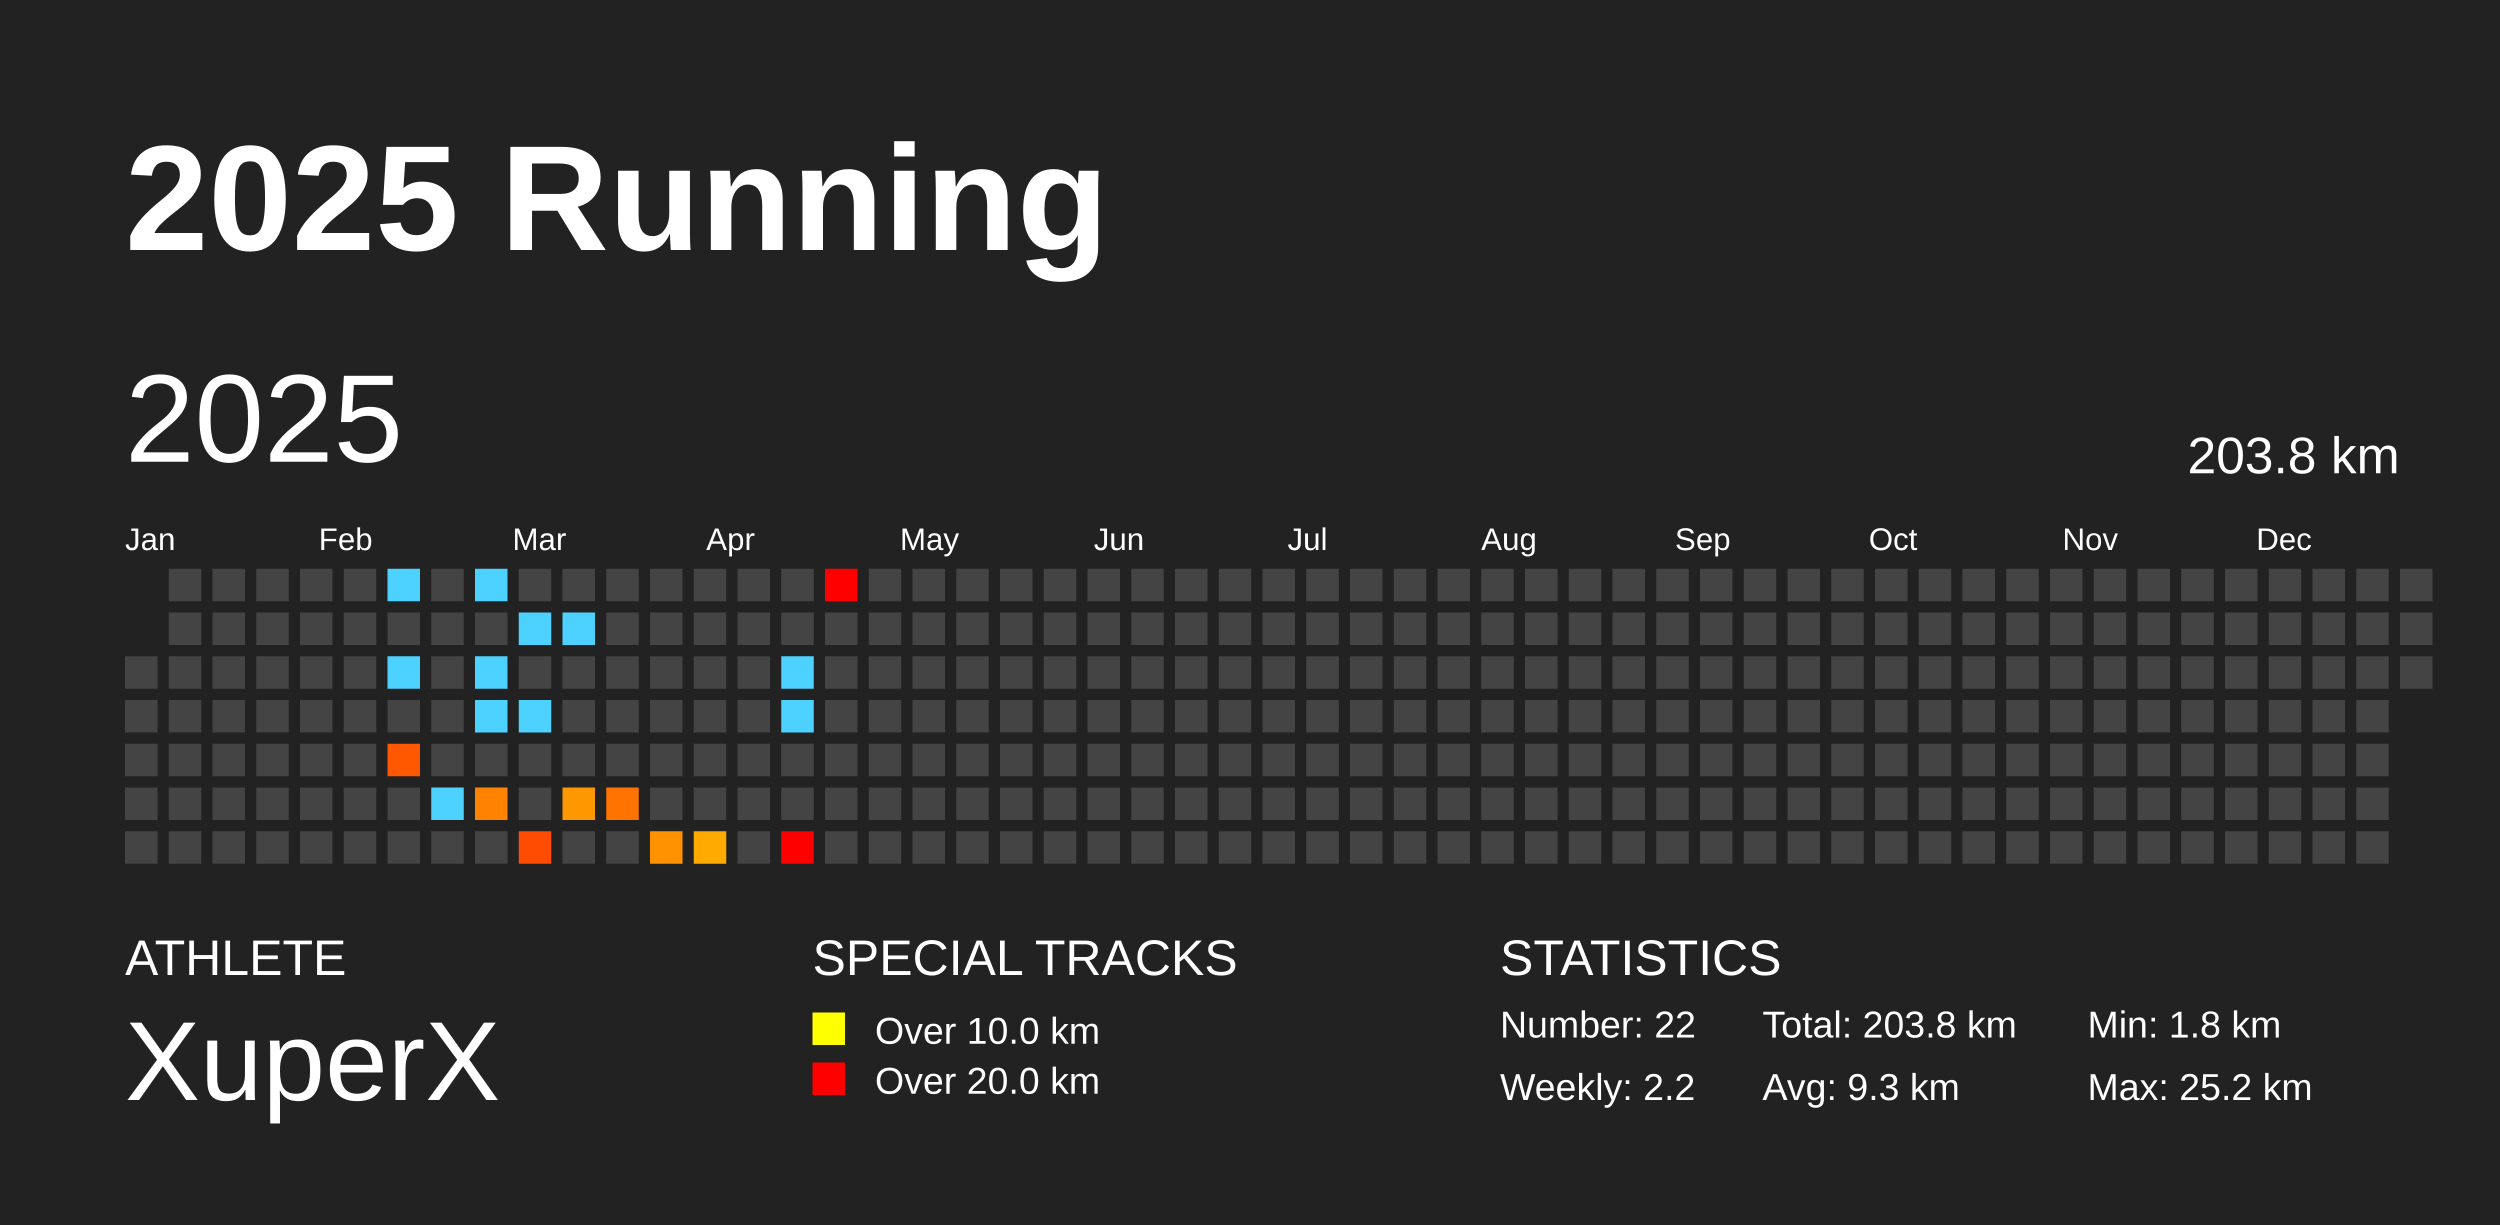
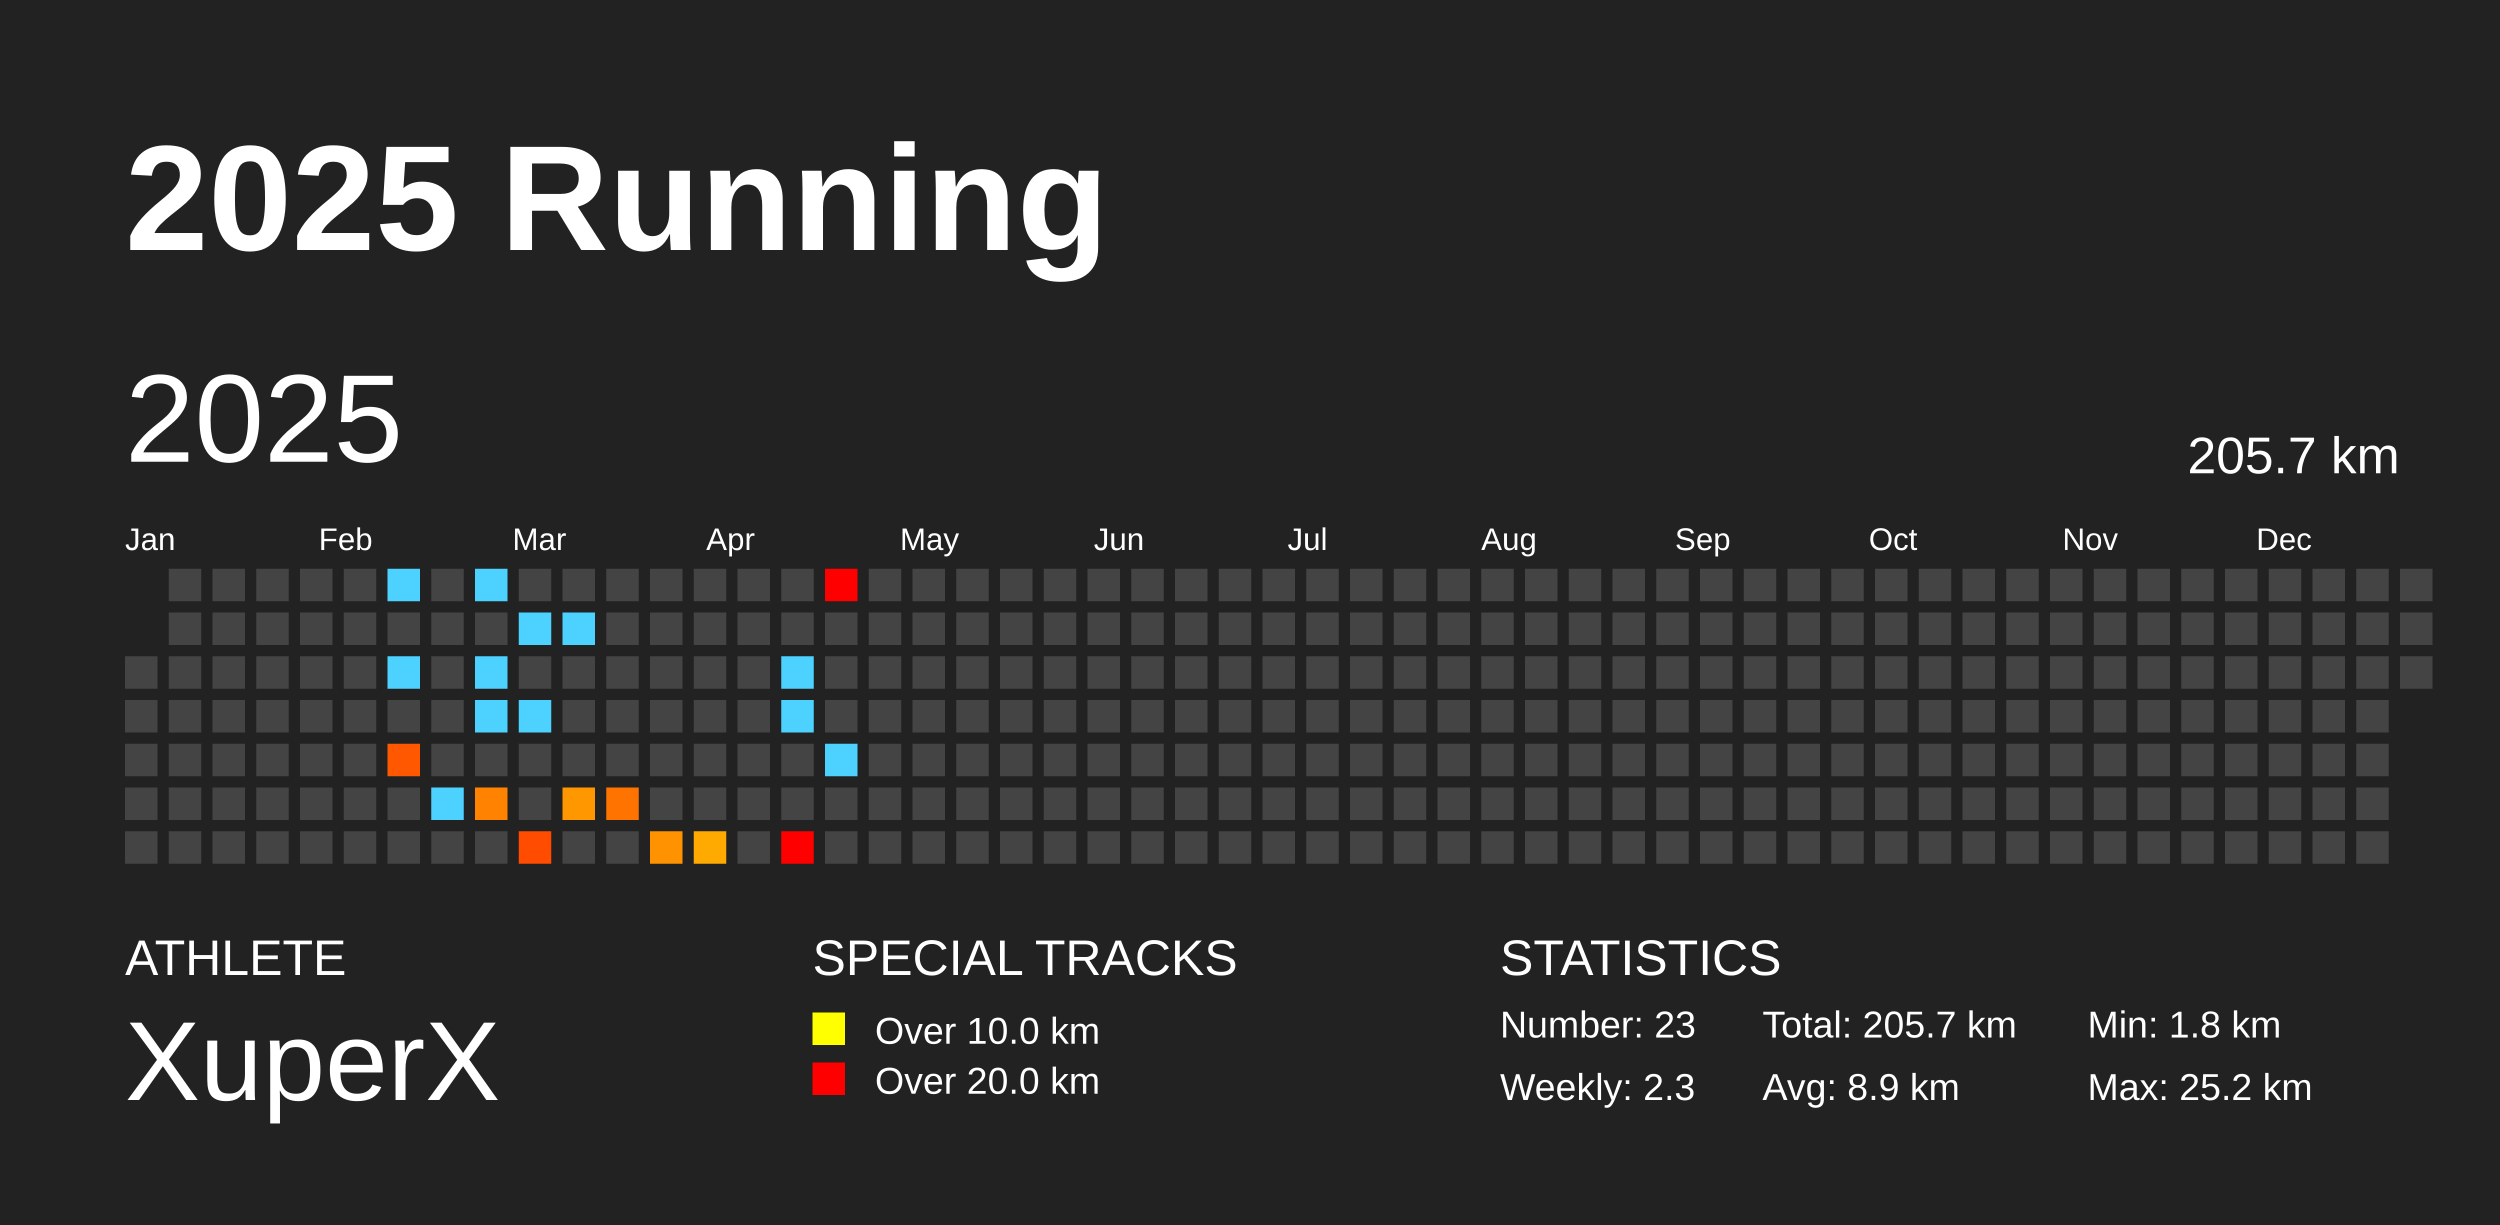
<svg xmlns="http://www.w3.org/2000/svg" baseProfile="full" height="98mm" version="1.1" viewBox="0,0,200,98" width="200mm">
  <defs />
  <rect fill="#222222" height="98" width="200" x="0" y="0" />
  <text fill="#FFFFFF" style="font-size:12px; font-family:Arial; font-weight:bold;" x="10" y="20">2025 Running</text>
  <text fill="#FFFFFF" style="font-size:4px; font-family:Arial" x="10" y="78">ATHLETE</text>
  <text fill="#FFFFFF" style="font-size:9px; font-family:Arial" x="10" y="88">XuperX</text>
  <text fill="#FFFFFF" style="font-size:4px; font-family:Arial" x="65" y="78">SPECIAL TRACKS</text>
  <rect fill="yellow" height="2.6" width="2.6" x="65" y="81" />
  <text fill="#FFFFFF" style="font-size:3px; font-family:Arial" x="70" y="83.5">Over 10.0 km</text>
  <rect fill="red" height="2.6" width="2.6" x="65" y="85" />
  <text fill="#FFFFFF" style="font-size:3px; font-family:Arial" x="70" y="87.5">Over 20.0 km</text>
  <text fill="#FFFFFF" style="font-size:4px; font-family:Arial" x="120" y="78">STATISTICS</text>
-   <text fill="#FFFFFF" style="font-size:3px; font-family:Arial" x="120" y="83">Number: 22</text>
-   <text fill="#FFFFFF" style="font-size:3px; font-family:Arial" x="120" y="88">Weekly: 2.2</text>
-   <text fill="#FFFFFF" style="font-size:3px; font-family:Arial" x="141" y="83">Total: 203.8 km</text>
-   <text fill="#FFFFFF" style="font-size:3px; font-family:Arial" x="141" y="88">Avg: 9.3 km</text>
+   <text fill="#FFFFFF" style="font-size:3px; font-family:Arial" x="120" y="83">Number: 23</text>
+   <text fill="#FFFFFF" style="font-size:3px; font-family:Arial" x="120" y="88">Weekly: 2.3</text>
+   <text fill="#FFFFFF" style="font-size:3px; font-family:Arial" x="141" y="83">Total: 205.7 km</text>
+   <text fill="#FFFFFF" style="font-size:3px; font-family:Arial" x="141" y="88">Avg: 8.9 km</text>
  <text fill="#FFFFFF" style="font-size:3px; font-family:Arial" x="167" y="83">Min: 1.8 km</text>
  <text fill="#FFFFFF" style="font-size:3px; font-family:Arial" x="167" y="88">Max: 25.2 km</text>
  <text dominant-baseline="hanging" fill="#FFFFFF" style="font-size:10.0px; font-family:Arial;" x="10" y="30">2025</text>
-   <text dominant-baseline="hanging" fill="#FFFFFF" style="font-size:4.125px; font-family:Arial;" x="175" y="35">203.8 km</text>
+   <text dominant-baseline="hanging" fill="#FFFFFF" style="font-size:4.125px; font-family:Arial;" x="175" y="35">205.7 km</text>
  <text fill="#FFFFFF" style="font-size:2.5px; font-family:Arial" x="10.0" y="44">Jan</text>
  <text fill="#FFFFFF" style="font-size:2.5px; font-family:Arial" x="25.5" y="44">Feb</text>
  <text fill="#FFFFFF" style="font-size:2.5px; font-family:Arial" x="41.0" y="44">Mar</text>
  <text fill="#FFFFFF" style="font-size:2.5px; font-family:Arial" x="56.5" y="44">Apr</text>
  <text fill="#FFFFFF" style="font-size:2.5px; font-family:Arial" x="72.0" y="44">May</text>
  <text fill="#FFFFFF" style="font-size:2.5px; font-family:Arial" x="87.5" y="44">Jun</text>
  <text fill="#FFFFFF" style="font-size:2.5px; font-family:Arial" x="103.0" y="44">Jul</text>
  <text fill="#FFFFFF" style="font-size:2.5px; font-family:Arial" x="118.5" y="44">Aug</text>
  <text fill="#FFFFFF" style="font-size:2.5px; font-family:Arial" x="134.0" y="44">Sep</text>
  <text fill="#FFFFFF" style="font-size:2.5px; font-family:Arial" x="149.5" y="44">Oct</text>
  <text fill="#FFFFFF" style="font-size:2.5px; font-family:Arial" x="165.0" y="44">Nov</text>
  <text fill="#FFFFFF" style="font-size:2.5px; font-family:Arial" x="180.5" y="44">Dec</text>
  <rect fill="#444444" height="2.6" width="2.6" x="10.0" y="52.5" />
  <rect fill="#444444" height="2.6" width="2.6" x="10.0" y="56.0" />
  <rect fill="#444444" height="2.6" width="2.6" x="10.0" y="59.5" />
  <rect fill="#444444" height="2.6" width="2.6" x="10.0" y="63.0" />
  <rect fill="#444444" height="2.6" width="2.6" x="10.0" y="66.5" />
  <rect fill="#444444" height="2.6" width="2.6" x="13.5" y="45.5" />
  <rect fill="#444444" height="2.6" width="2.6" x="13.5" y="49.0" />
  <rect fill="#444444" height="2.6" width="2.6" x="13.5" y="52.5" />
  <rect fill="#444444" height="2.6" width="2.6" x="13.5" y="56.0" />
  <rect fill="#444444" height="2.6" width="2.6" x="13.5" y="59.5" />
  <rect fill="#444444" height="2.6" width="2.6" x="13.5" y="63.0" />
  <rect fill="#444444" height="2.6" width="2.6" x="13.5" y="66.5" />
  <rect fill="#444444" height="2.6" width="2.6" x="17.0" y="45.5" />
  <rect fill="#444444" height="2.6" width="2.6" x="17.0" y="49.0" />
  <rect fill="#444444" height="2.6" width="2.6" x="17.0" y="52.5" />
  <rect fill="#444444" height="2.6" width="2.6" x="17.0" y="56.0" />
  <rect fill="#444444" height="2.6" width="2.6" x="17.0" y="59.5" />
  <rect fill="#444444" height="2.6" width="2.6" x="17.0" y="63.0" />
  <rect fill="#444444" height="2.6" width="2.6" x="17.0" y="66.5" />
  <rect fill="#444444" height="2.6" width="2.6" x="20.5" y="45.5" />
  <rect fill="#444444" height="2.6" width="2.6" x="20.5" y="49.0" />
  <rect fill="#444444" height="2.6" width="2.6" x="20.5" y="52.5" />
  <rect fill="#444444" height="2.6" width="2.6" x="20.5" y="56.0" />
  <rect fill="#444444" height="2.6" width="2.6" x="20.5" y="59.5" />
  <rect fill="#444444" height="2.6" width="2.6" x="20.5" y="63.0" />
  <rect fill="#444444" height="2.6" width="2.6" x="20.5" y="66.5" />
  <rect fill="#444444" height="2.6" width="2.6" x="24.0" y="45.5" />
  <rect fill="#444444" height="2.6" width="2.6" x="24.0" y="49.0" />
  <rect fill="#444444" height="2.6" width="2.6" x="24.0" y="52.5" />
  <rect fill="#444444" height="2.6" width="2.6" x="24.0" y="56.0" />
  <rect fill="#444444" height="2.6" width="2.6" x="24.0" y="59.5" />
  <rect fill="#444444" height="2.6" width="2.6" x="24.0" y="63.0" />
  <rect fill="#444444" height="2.6" width="2.6" x="24.0" y="66.5" />
  <rect fill="#444444" height="2.6" width="2.6" x="27.5" y="45.5" />
  <rect fill="#444444" height="2.6" width="2.6" x="27.5" y="49.0" />
  <rect fill="#444444" height="2.6" width="2.6" x="27.5" y="52.5" />
  <rect fill="#444444" height="2.6" width="2.6" x="27.5" y="56.0" />
  <rect fill="#444444" height="2.6" width="2.6" x="27.5" y="59.5" />
  <rect fill="#444444" height="2.6" width="2.6" x="27.5" y="63.0" />
  <rect fill="#444444" height="2.6" width="2.6" x="27.5" y="66.5" />
  <rect fill="#4dd2ff" height="2.6" width="2.6" x="31.0" y="45.5" />
  <rect fill="#444444" height="2.6" width="2.6" x="31.0" y="49.0" />
  <rect fill="#4dd2ff" height="2.6" width="2.6" x="31.0" y="52.5" />
  <rect fill="#444444" height="2.6" width="2.6" x="31.0" y="56.0" />
  <rect fill="#ff5800" height="2.6" width="2.6" x="31.0" y="59.5" />
  <rect fill="#444444" height="2.6" width="2.6" x="31.0" y="63.0" />
  <rect fill="#444444" height="2.6" width="2.6" x="31.0" y="66.5" />
  <rect fill="#444444" height="2.6" width="2.6" x="34.5" y="45.5" />
  <rect fill="#444444" height="2.6" width="2.6" x="34.5" y="49.0" />
  <rect fill="#444444" height="2.6" width="2.6" x="34.5" y="52.5" />
  <rect fill="#444444" height="2.6" width="2.6" x="34.5" y="56.0" />
  <rect fill="#444444" height="2.6" width="2.6" x="34.5" y="59.5" />
  <rect fill="#4dd2ff" height="2.6" width="2.6" x="34.5" y="63.0" />
  <rect fill="#444444" height="2.6" width="2.6" x="34.5" y="66.5" />
  <rect fill="#4dd2ff" height="2.6" width="2.6" x="38.0" y="45.5" />
  <rect fill="#444444" height="2.6" width="2.6" x="38.0" y="49.0" />
  <rect fill="#4dd2ff" height="2.6" width="2.6" x="38.0" y="52.5" />
  <rect fill="#4dd2ff" height="2.6" width="2.6" x="38.0" y="56.0" />
  <rect fill="#444444" height="2.6" width="2.6" x="38.0" y="59.5" />
  <rect fill="#ff8300" height="2.6" width="2.6" x="38.0" y="63.0" />
  <rect fill="#444444" height="2.6" width="2.6" x="38.0" y="66.5" />
  <rect fill="#444444" height="2.6" width="2.6" x="41.5" y="45.5" />
  <rect fill="#4dd2ff" height="2.6" width="2.6" x="41.5" y="49.0" />
  <rect fill="#444444" height="2.6" width="2.6" x="41.5" y="52.5" />
  <rect fill="#4dd2ff" height="2.6" width="2.6" x="41.5" y="56.0" />
  <rect fill="#444444" height="2.6" width="2.6" x="41.5" y="59.5" />
  <rect fill="#444444" height="2.6" width="2.6" x="41.5" y="63.0" />
  <rect fill="#ff4c00" height="2.6" width="2.6" x="41.5" y="66.5" />
  <rect fill="#444444" height="2.6" width="2.6" x="45.0" y="45.5" />
  <rect fill="#4dd2ff" height="2.6" width="2.6" x="45.0" y="49.0" />
  <rect fill="#444444" height="2.6" width="2.6" x="45.0" y="52.5" />
  <rect fill="#444444" height="2.6" width="2.6" x="45.0" y="56.0" />
  <rect fill="#444444" height="2.6" width="2.6" x="45.0" y="59.5" />
  <rect fill="#ff9700" height="2.6" width="2.6" x="45.0" y="63.0" />
  <rect fill="#444444" height="2.6" width="2.6" x="45.0" y="66.5" />
  <rect fill="#444444" height="2.6" width="2.6" x="48.5" y="45.5" />
  <rect fill="#444444" height="2.6" width="2.6" x="48.5" y="49.0" />
  <rect fill="#444444" height="2.6" width="2.6" x="48.5" y="52.5" />
  <rect fill="#444444" height="2.6" width="2.6" x="48.5" y="56.0" />
  <rect fill="#444444" height="2.6" width="2.6" x="48.5" y="59.5" />
  <rect fill="#ff7400" height="2.6" width="2.6" x="48.5" y="63.0" />
  <rect fill="#444444" height="2.6" width="2.6" x="48.5" y="66.5" />
  <rect fill="#444444" height="2.6" width="2.6" x="52.0" y="45.5" />
  <rect fill="#444444" height="2.6" width="2.6" x="52.0" y="49.0" />
  <rect fill="#444444" height="2.6" width="2.6" x="52.0" y="52.5" />
  <rect fill="#444444" height="2.6" width="2.6" x="52.0" y="56.0" />
  <rect fill="#444444" height="2.6" width="2.6" x="52.0" y="59.5" />
  <rect fill="#444444" height="2.6" width="2.6" x="52.0" y="63.0" />
  <rect fill="#ff9200" height="2.6" width="2.6" x="52.0" y="66.5" />
  <rect fill="#444444" height="2.6" width="2.6" x="55.5" y="45.5" />
  <rect fill="#444444" height="2.6" width="2.6" x="55.5" y="49.0" />
  <rect fill="#444444" height="2.6" width="2.6" x="55.5" y="52.5" />
  <rect fill="#444444" height="2.6" width="2.6" x="55.5" y="56.0" />
  <rect fill="#444444" height="2.6" width="2.6" x="55.5" y="59.5" />
  <rect fill="#444444" height="2.6" width="2.6" x="55.5" y="63.0" />
  <rect fill="#ffaa00" height="2.6" width="2.6" x="55.5" y="66.5" />
  <rect fill="#444444" height="2.6" width="2.6" x="59.0" y="45.5" />
  <rect fill="#444444" height="2.6" width="2.6" x="59.0" y="49.0" />
  <rect fill="#444444" height="2.6" width="2.6" x="59.0" y="52.5" />
  <rect fill="#444444" height="2.6" width="2.6" x="59.0" y="56.0" />
  <rect fill="#444444" height="2.6" width="2.6" x="59.0" y="59.5" />
  <rect fill="#444444" height="2.6" width="2.6" x="59.0" y="63.0" />
  <rect fill="#444444" height="2.6" width="2.6" x="59.0" y="66.5" />
  <rect fill="#444444" height="2.6" width="2.6" x="62.5" y="45.5" />
  <rect fill="#444444" height="2.6" width="2.6" x="62.5" y="49.0" />
  <rect fill="#4dd2ff" height="2.6" width="2.6" x="62.5" y="52.5" />
  <rect fill="#4dd2ff" height="2.6" width="2.6" x="62.5" y="56.0" />
  <rect fill="#444444" height="2.6" width="2.6" x="62.5" y="59.5" />
  <rect fill="#444444" height="2.6" width="2.6" x="62.5" y="63.0" />
  <rect fill="red" height="2.6" width="2.6" x="62.5" y="66.5" />
  <rect fill="red" height="2.6" width="2.6" x="66.0" y="45.5" />
  <rect fill="#444444" height="2.6" width="2.6" x="66.0" y="49.0" />
  <rect fill="#444444" height="2.6" width="2.6" x="66.0" y="52.5" />
  <rect fill="#444444" height="2.6" width="2.6" x="66.0" y="56.0" />
-   <rect fill="#444444" height="2.6" width="2.6" x="66.0" y="59.5" />
+   <rect fill="#4dd2ff" height="2.6" width="2.6" x="66.0" y="59.5" />
  <rect fill="#444444" height="2.6" width="2.6" x="66.0" y="63.0" />
  <rect fill="#444444" height="2.6" width="2.6" x="66.0" y="66.5" />
  <rect fill="#444444" height="2.6" width="2.6" x="69.5" y="45.5" />
  <rect fill="#444444" height="2.6" width="2.6" x="69.5" y="49.0" />
  <rect fill="#444444" height="2.6" width="2.6" x="69.5" y="52.5" />
  <rect fill="#444444" height="2.6" width="2.6" x="69.5" y="56.0" />
  <rect fill="#444444" height="2.6" width="2.6" x="69.5" y="59.5" />
  <rect fill="#444444" height="2.6" width="2.6" x="69.5" y="63.0" />
  <rect fill="#444444" height="2.6" width="2.6" x="69.5" y="66.5" />
  <rect fill="#444444" height="2.6" width="2.6" x="73.0" y="45.5" />
  <rect fill="#444444" height="2.6" width="2.6" x="73.0" y="49.0" />
  <rect fill="#444444" height="2.6" width="2.6" x="73.0" y="52.5" />
  <rect fill="#444444" height="2.6" width="2.6" x="73.0" y="56.0" />
  <rect fill="#444444" height="2.6" width="2.6" x="73.0" y="59.5" />
  <rect fill="#444444" height="2.6" width="2.6" x="73.0" y="63.0" />
  <rect fill="#444444" height="2.6" width="2.6" x="73.0" y="66.5" />
  <rect fill="#444444" height="2.6" width="2.6" x="76.5" y="45.5" />
  <rect fill="#444444" height="2.6" width="2.6" x="76.5" y="49.0" />
  <rect fill="#444444" height="2.6" width="2.6" x="76.5" y="52.5" />
  <rect fill="#444444" height="2.6" width="2.6" x="76.5" y="56.0" />
  <rect fill="#444444" height="2.6" width="2.6" x="76.5" y="59.5" />
  <rect fill="#444444" height="2.6" width="2.6" x="76.5" y="63.0" />
  <rect fill="#444444" height="2.6" width="2.6" x="76.5" y="66.5" />
  <rect fill="#444444" height="2.6" width="2.6" x="80.0" y="45.5" />
  <rect fill="#444444" height="2.6" width="2.6" x="80.0" y="49.0" />
  <rect fill="#444444" height="2.6" width="2.6" x="80.0" y="52.5" />
  <rect fill="#444444" height="2.6" width="2.6" x="80.0" y="56.0" />
  <rect fill="#444444" height="2.6" width="2.6" x="80.0" y="59.5" />
  <rect fill="#444444" height="2.6" width="2.6" x="80.0" y="63.0" />
  <rect fill="#444444" height="2.6" width="2.6" x="80.0" y="66.5" />
  <rect fill="#444444" height="2.6" width="2.6" x="83.5" y="45.5" />
  <rect fill="#444444" height="2.6" width="2.6" x="83.5" y="49.0" />
  <rect fill="#444444" height="2.6" width="2.6" x="83.5" y="52.5" />
  <rect fill="#444444" height="2.6" width="2.6" x="83.5" y="56.0" />
  <rect fill="#444444" height="2.6" width="2.6" x="83.5" y="59.5" />
  <rect fill="#444444" height="2.6" width="2.6" x="83.5" y="63.0" />
  <rect fill="#444444" height="2.6" width="2.6" x="83.5" y="66.5" />
  <rect fill="#444444" height="2.6" width="2.6" x="87.0" y="45.5" />
  <rect fill="#444444" height="2.6" width="2.6" x="87.0" y="49.0" />
  <rect fill="#444444" height="2.6" width="2.6" x="87.0" y="52.5" />
  <rect fill="#444444" height="2.6" width="2.6" x="87.0" y="56.0" />
  <rect fill="#444444" height="2.6" width="2.6" x="87.0" y="59.5" />
  <rect fill="#444444" height="2.6" width="2.6" x="87.0" y="63.0" />
  <rect fill="#444444" height="2.6" width="2.6" x="87.0" y="66.5" />
  <rect fill="#444444" height="2.6" width="2.6" x="90.5" y="45.5" />
  <rect fill="#444444" height="2.6" width="2.6" x="90.5" y="49.0" />
  <rect fill="#444444" height="2.6" width="2.6" x="90.5" y="52.5" />
  <rect fill="#444444" height="2.6" width="2.6" x="90.5" y="56.0" />
  <rect fill="#444444" height="2.6" width="2.6" x="90.5" y="59.5" />
  <rect fill="#444444" height="2.6" width="2.6" x="90.5" y="63.0" />
  <rect fill="#444444" height="2.6" width="2.6" x="90.5" y="66.5" />
  <rect fill="#444444" height="2.6" width="2.6" x="94.0" y="45.5" />
  <rect fill="#444444" height="2.6" width="2.6" x="94.0" y="49.0" />
  <rect fill="#444444" height="2.6" width="2.6" x="94.0" y="52.5" />
  <rect fill="#444444" height="2.6" width="2.6" x="94.0" y="56.0" />
  <rect fill="#444444" height="2.6" width="2.6" x="94.0" y="59.5" />
  <rect fill="#444444" height="2.6" width="2.6" x="94.0" y="63.0" />
  <rect fill="#444444" height="2.6" width="2.6" x="94.0" y="66.5" />
  <rect fill="#444444" height="2.6" width="2.6" x="97.5" y="45.5" />
  <rect fill="#444444" height="2.6" width="2.6" x="97.5" y="49.0" />
  <rect fill="#444444" height="2.6" width="2.6" x="97.5" y="52.5" />
  <rect fill="#444444" height="2.6" width="2.6" x="97.5" y="56.0" />
  <rect fill="#444444" height="2.6" width="2.6" x="97.5" y="59.5" />
  <rect fill="#444444" height="2.6" width="2.6" x="97.5" y="63.0" />
  <rect fill="#444444" height="2.6" width="2.6" x="97.5" y="66.5" />
  <rect fill="#444444" height="2.6" width="2.6" x="101.0" y="45.5" />
  <rect fill="#444444" height="2.6" width="2.6" x="101.0" y="49.0" />
  <rect fill="#444444" height="2.6" width="2.6" x="101.0" y="52.5" />
  <rect fill="#444444" height="2.6" width="2.6" x="101.0" y="56.0" />
  <rect fill="#444444" height="2.6" width="2.6" x="101.0" y="59.5" />
  <rect fill="#444444" height="2.6" width="2.6" x="101.0" y="63.0" />
  <rect fill="#444444" height="2.6" width="2.6" x="101.0" y="66.5" />
  <rect fill="#444444" height="2.6" width="2.6" x="104.5" y="45.5" />
  <rect fill="#444444" height="2.6" width="2.6" x="104.5" y="49.0" />
  <rect fill="#444444" height="2.6" width="2.6" x="104.5" y="52.5" />
  <rect fill="#444444" height="2.6" width="2.6" x="104.5" y="56.0" />
  <rect fill="#444444" height="2.6" width="2.6" x="104.5" y="59.5" />
  <rect fill="#444444" height="2.6" width="2.6" x="104.5" y="63.0" />
  <rect fill="#444444" height="2.6" width="2.6" x="104.5" y="66.5" />
  <rect fill="#444444" height="2.6" width="2.6" x="108.0" y="45.5" />
  <rect fill="#444444" height="2.6" width="2.6" x="108.0" y="49.0" />
  <rect fill="#444444" height="2.6" width="2.6" x="108.0" y="52.5" />
  <rect fill="#444444" height="2.6" width="2.6" x="108.0" y="56.0" />
  <rect fill="#444444" height="2.6" width="2.6" x="108.0" y="59.5" />
  <rect fill="#444444" height="2.6" width="2.6" x="108.0" y="63.0" />
  <rect fill="#444444" height="2.6" width="2.6" x="108.0" y="66.5" />
  <rect fill="#444444" height="2.6" width="2.6" x="111.5" y="45.5" />
  <rect fill="#444444" height="2.6" width="2.6" x="111.5" y="49.0" />
  <rect fill="#444444" height="2.6" width="2.6" x="111.5" y="52.5" />
  <rect fill="#444444" height="2.6" width="2.6" x="111.5" y="56.0" />
  <rect fill="#444444" height="2.6" width="2.6" x="111.5" y="59.5" />
  <rect fill="#444444" height="2.6" width="2.6" x="111.5" y="63.0" />
  <rect fill="#444444" height="2.6" width="2.6" x="111.5" y="66.5" />
  <rect fill="#444444" height="2.6" width="2.6" x="115.0" y="45.5" />
  <rect fill="#444444" height="2.6" width="2.6" x="115.0" y="49.0" />
  <rect fill="#444444" height="2.6" width="2.6" x="115.0" y="52.5" />
  <rect fill="#444444" height="2.6" width="2.6" x="115.0" y="56.0" />
  <rect fill="#444444" height="2.6" width="2.6" x="115.0" y="59.5" />
  <rect fill="#444444" height="2.6" width="2.6" x="115.0" y="63.0" />
  <rect fill="#444444" height="2.6" width="2.6" x="115.0" y="66.5" />
  <rect fill="#444444" height="2.6" width="2.6" x="118.5" y="45.5" />
  <rect fill="#444444" height="2.6" width="2.6" x="118.5" y="49.0" />
  <rect fill="#444444" height="2.6" width="2.6" x="118.5" y="52.5" />
  <rect fill="#444444" height="2.6" width="2.6" x="118.5" y="56.0" />
  <rect fill="#444444" height="2.6" width="2.6" x="118.5" y="59.5" />
  <rect fill="#444444" height="2.6" width="2.6" x="118.5" y="63.0" />
  <rect fill="#444444" height="2.6" width="2.6" x="118.5" y="66.5" />
  <rect fill="#444444" height="2.6" width="2.6" x="122.0" y="45.5" />
  <rect fill="#444444" height="2.6" width="2.6" x="122.0" y="49.0" />
  <rect fill="#444444" height="2.6" width="2.6" x="122.0" y="52.5" />
  <rect fill="#444444" height="2.6" width="2.6" x="122.0" y="56.0" />
  <rect fill="#444444" height="2.6" width="2.6" x="122.0" y="59.5" />
  <rect fill="#444444" height="2.6" width="2.6" x="122.0" y="63.0" />
  <rect fill="#444444" height="2.6" width="2.6" x="122.0" y="66.5" />
  <rect fill="#444444" height="2.6" width="2.6" x="125.5" y="45.5" />
  <rect fill="#444444" height="2.6" width="2.6" x="125.5" y="49.0" />
  <rect fill="#444444" height="2.6" width="2.6" x="125.5" y="52.5" />
  <rect fill="#444444" height="2.6" width="2.6" x="125.5" y="56.0" />
  <rect fill="#444444" height="2.6" width="2.6" x="125.5" y="59.5" />
  <rect fill="#444444" height="2.6" width="2.6" x="125.5" y="63.0" />
  <rect fill="#444444" height="2.6" width="2.6" x="125.5" y="66.5" />
  <rect fill="#444444" height="2.6" width="2.6" x="129.0" y="45.5" />
  <rect fill="#444444" height="2.6" width="2.6" x="129.0" y="49.0" />
  <rect fill="#444444" height="2.6" width="2.6" x="129.0" y="52.5" />
  <rect fill="#444444" height="2.6" width="2.6" x="129.0" y="56.0" />
  <rect fill="#444444" height="2.6" width="2.6" x="129.0" y="59.5" />
  <rect fill="#444444" height="2.6" width="2.6" x="129.0" y="63.0" />
  <rect fill="#444444" height="2.6" width="2.6" x="129.0" y="66.5" />
  <rect fill="#444444" height="2.6" width="2.6" x="132.5" y="45.5" />
  <rect fill="#444444" height="2.6" width="2.6" x="132.5" y="49.0" />
  <rect fill="#444444" height="2.6" width="2.6" x="132.5" y="52.5" />
  <rect fill="#444444" height="2.6" width="2.6" x="132.5" y="56.0" />
  <rect fill="#444444" height="2.6" width="2.6" x="132.5" y="59.5" />
  <rect fill="#444444" height="2.6" width="2.6" x="132.5" y="63.0" />
  <rect fill="#444444" height="2.6" width="2.6" x="132.5" y="66.5" />
  <rect fill="#444444" height="2.6" width="2.6" x="136.0" y="45.5" />
  <rect fill="#444444" height="2.6" width="2.6" x="136.0" y="49.0" />
  <rect fill="#444444" height="2.6" width="2.6" x="136.0" y="52.5" />
  <rect fill="#444444" height="2.6" width="2.6" x="136.0" y="56.0" />
  <rect fill="#444444" height="2.6" width="2.6" x="136.0" y="59.5" />
  <rect fill="#444444" height="2.6" width="2.6" x="136.0" y="63.0" />
  <rect fill="#444444" height="2.6" width="2.6" x="136.0" y="66.5" />
  <rect fill="#444444" height="2.6" width="2.6" x="139.5" y="45.5" />
  <rect fill="#444444" height="2.6" width="2.6" x="139.5" y="49.0" />
  <rect fill="#444444" height="2.6" width="2.6" x="139.5" y="52.5" />
  <rect fill="#444444" height="2.6" width="2.6" x="139.5" y="56.0" />
  <rect fill="#444444" height="2.6" width="2.6" x="139.5" y="59.5" />
  <rect fill="#444444" height="2.6" width="2.6" x="139.5" y="63.0" />
  <rect fill="#444444" height="2.6" width="2.6" x="139.5" y="66.5" />
  <rect fill="#444444" height="2.6" width="2.6" x="143.0" y="45.5" />
  <rect fill="#444444" height="2.6" width="2.6" x="143.0" y="49.0" />
  <rect fill="#444444" height="2.6" width="2.6" x="143.0" y="52.5" />
  <rect fill="#444444" height="2.6" width="2.6" x="143.0" y="56.0" />
  <rect fill="#444444" height="2.6" width="2.6" x="143.0" y="59.5" />
  <rect fill="#444444" height="2.6" width="2.6" x="143.0" y="63.0" />
  <rect fill="#444444" height="2.6" width="2.6" x="143.0" y="66.5" />
  <rect fill="#444444" height="2.6" width="2.6" x="146.5" y="45.5" />
  <rect fill="#444444" height="2.6" width="2.6" x="146.5" y="49.0" />
  <rect fill="#444444" height="2.6" width="2.6" x="146.5" y="52.5" />
  <rect fill="#444444" height="2.6" width="2.6" x="146.5" y="56.0" />
  <rect fill="#444444" height="2.6" width="2.6" x="146.5" y="59.5" />
  <rect fill="#444444" height="2.6" width="2.6" x="146.5" y="63.0" />
  <rect fill="#444444" height="2.6" width="2.6" x="146.5" y="66.5" />
  <rect fill="#444444" height="2.6" width="2.6" x="150.0" y="45.5" />
  <rect fill="#444444" height="2.6" width="2.6" x="150.0" y="49.0" />
  <rect fill="#444444" height="2.6" width="2.6" x="150.0" y="52.5" />
  <rect fill="#444444" height="2.6" width="2.6" x="150.0" y="56.0" />
  <rect fill="#444444" height="2.6" width="2.6" x="150.0" y="59.5" />
  <rect fill="#444444" height="2.6" width="2.6" x="150.0" y="63.0" />
  <rect fill="#444444" height="2.6" width="2.6" x="150.0" y="66.5" />
  <rect fill="#444444" height="2.6" width="2.6" x="153.5" y="45.5" />
  <rect fill="#444444" height="2.6" width="2.6" x="153.5" y="49.0" />
  <rect fill="#444444" height="2.6" width="2.6" x="153.5" y="52.5" />
  <rect fill="#444444" height="2.6" width="2.6" x="153.5" y="56.0" />
  <rect fill="#444444" height="2.6" width="2.6" x="153.5" y="59.5" />
  <rect fill="#444444" height="2.6" width="2.6" x="153.5" y="63.0" />
  <rect fill="#444444" height="2.6" width="2.6" x="153.5" y="66.5" />
  <rect fill="#444444" height="2.6" width="2.6" x="157.0" y="45.5" />
  <rect fill="#444444" height="2.6" width="2.6" x="157.0" y="49.0" />
  <rect fill="#444444" height="2.6" width="2.6" x="157.0" y="52.5" />
  <rect fill="#444444" height="2.6" width="2.6" x="157.0" y="56.0" />
  <rect fill="#444444" height="2.6" width="2.6" x="157.0" y="59.5" />
  <rect fill="#444444" height="2.6" width="2.6" x="157.0" y="63.0" />
  <rect fill="#444444" height="2.6" width="2.6" x="157.0" y="66.5" />
  <rect fill="#444444" height="2.6" width="2.6" x="160.5" y="45.5" />
  <rect fill="#444444" height="2.6" width="2.6" x="160.5" y="49.0" />
  <rect fill="#444444" height="2.6" width="2.6" x="160.5" y="52.5" />
  <rect fill="#444444" height="2.6" width="2.6" x="160.5" y="56.0" />
  <rect fill="#444444" height="2.6" width="2.6" x="160.5" y="59.5" />
  <rect fill="#444444" height="2.6" width="2.6" x="160.5" y="63.0" />
  <rect fill="#444444" height="2.6" width="2.6" x="160.5" y="66.5" />
  <rect fill="#444444" height="2.6" width="2.6" x="164.0" y="45.5" />
  <rect fill="#444444" height="2.6" width="2.6" x="164.0" y="49.0" />
  <rect fill="#444444" height="2.6" width="2.6" x="164.0" y="52.5" />
  <rect fill="#444444" height="2.6" width="2.6" x="164.0" y="56.0" />
  <rect fill="#444444" height="2.6" width="2.6" x="164.0" y="59.5" />
  <rect fill="#444444" height="2.6" width="2.6" x="164.0" y="63.0" />
  <rect fill="#444444" height="2.6" width="2.6" x="164.0" y="66.5" />
  <rect fill="#444444" height="2.6" width="2.6" x="167.5" y="45.5" />
  <rect fill="#444444" height="2.6" width="2.6" x="167.5" y="49.0" />
  <rect fill="#444444" height="2.6" width="2.6" x="167.5" y="52.5" />
  <rect fill="#444444" height="2.6" width="2.6" x="167.5" y="56.0" />
  <rect fill="#444444" height="2.6" width="2.6" x="167.5" y="59.5" />
  <rect fill="#444444" height="2.6" width="2.6" x="167.5" y="63.0" />
  <rect fill="#444444" height="2.6" width="2.6" x="167.5" y="66.5" />
  <rect fill="#444444" height="2.6" width="2.6" x="171.0" y="45.5" />
  <rect fill="#444444" height="2.6" width="2.6" x="171.0" y="49.0" />
  <rect fill="#444444" height="2.6" width="2.6" x="171.0" y="52.5" />
  <rect fill="#444444" height="2.6" width="2.6" x="171.0" y="56.0" />
  <rect fill="#444444" height="2.6" width="2.6" x="171.0" y="59.5" />
  <rect fill="#444444" height="2.6" width="2.6" x="171.0" y="63.0" />
  <rect fill="#444444" height="2.6" width="2.6" x="171.0" y="66.5" />
  <rect fill="#444444" height="2.6" width="2.6" x="174.5" y="45.5" />
  <rect fill="#444444" height="2.6" width="2.6" x="174.5" y="49.0" />
  <rect fill="#444444" height="2.6" width="2.6" x="174.5" y="52.5" />
  <rect fill="#444444" height="2.6" width="2.6" x="174.5" y="56.0" />
  <rect fill="#444444" height="2.6" width="2.6" x="174.5" y="59.5" />
  <rect fill="#444444" height="2.6" width="2.6" x="174.5" y="63.0" />
  <rect fill="#444444" height="2.6" width="2.6" x="174.5" y="66.5" />
  <rect fill="#444444" height="2.6" width="2.6" x="178.0" y="45.5" />
  <rect fill="#444444" height="2.6" width="2.6" x="178.0" y="49.0" />
  <rect fill="#444444" height="2.6" width="2.6" x="178.0" y="52.5" />
  <rect fill="#444444" height="2.6" width="2.6" x="178.0" y="56.0" />
  <rect fill="#444444" height="2.6" width="2.6" x="178.0" y="59.5" />
  <rect fill="#444444" height="2.6" width="2.6" x="178.0" y="63.0" />
  <rect fill="#444444" height="2.6" width="2.6" x="178.0" y="66.5" />
  <rect fill="#444444" height="2.6" width="2.6" x="181.5" y="45.5" />
  <rect fill="#444444" height="2.6" width="2.6" x="181.5" y="49.0" />
  <rect fill="#444444" height="2.6" width="2.6" x="181.5" y="52.5" />
  <rect fill="#444444" height="2.6" width="2.6" x="181.5" y="56.0" />
  <rect fill="#444444" height="2.6" width="2.6" x="181.5" y="59.5" />
  <rect fill="#444444" height="2.6" width="2.6" x="181.5" y="63.0" />
  <rect fill="#444444" height="2.6" width="2.6" x="181.5" y="66.5" />
  <rect fill="#444444" height="2.6" width="2.6" x="185.0" y="45.5" />
  <rect fill="#444444" height="2.6" width="2.6" x="185.0" y="49.0" />
  <rect fill="#444444" height="2.6" width="2.6" x="185.0" y="52.5" />
  <rect fill="#444444" height="2.6" width="2.6" x="185.0" y="56.0" />
  <rect fill="#444444" height="2.6" width="2.6" x="185.0" y="59.5" />
  <rect fill="#444444" height="2.6" width="2.6" x="185.0" y="63.0" />
  <rect fill="#444444" height="2.6" width="2.6" x="185.0" y="66.5" />
  <rect fill="#444444" height="2.6" width="2.6" x="188.5" y="45.5" />
  <rect fill="#444444" height="2.6" width="2.6" x="188.5" y="49.0" />
  <rect fill="#444444" height="2.6" width="2.6" x="188.5" y="52.5" />
  <rect fill="#444444" height="2.6" width="2.6" x="188.5" y="56.0" />
  <rect fill="#444444" height="2.6" width="2.6" x="188.5" y="59.5" />
  <rect fill="#444444" height="2.6" width="2.6" x="188.5" y="63.0" />
  <rect fill="#444444" height="2.6" width="2.6" x="188.5" y="66.5" />
  <rect fill="#444444" height="2.6" width="2.6" x="192.0" y="45.5" />
  <rect fill="#444444" height="2.6" width="2.6" x="192.0" y="49.0" />
  <rect fill="#444444" height="2.6" width="2.6" x="192.0" y="52.5" />
</svg>
